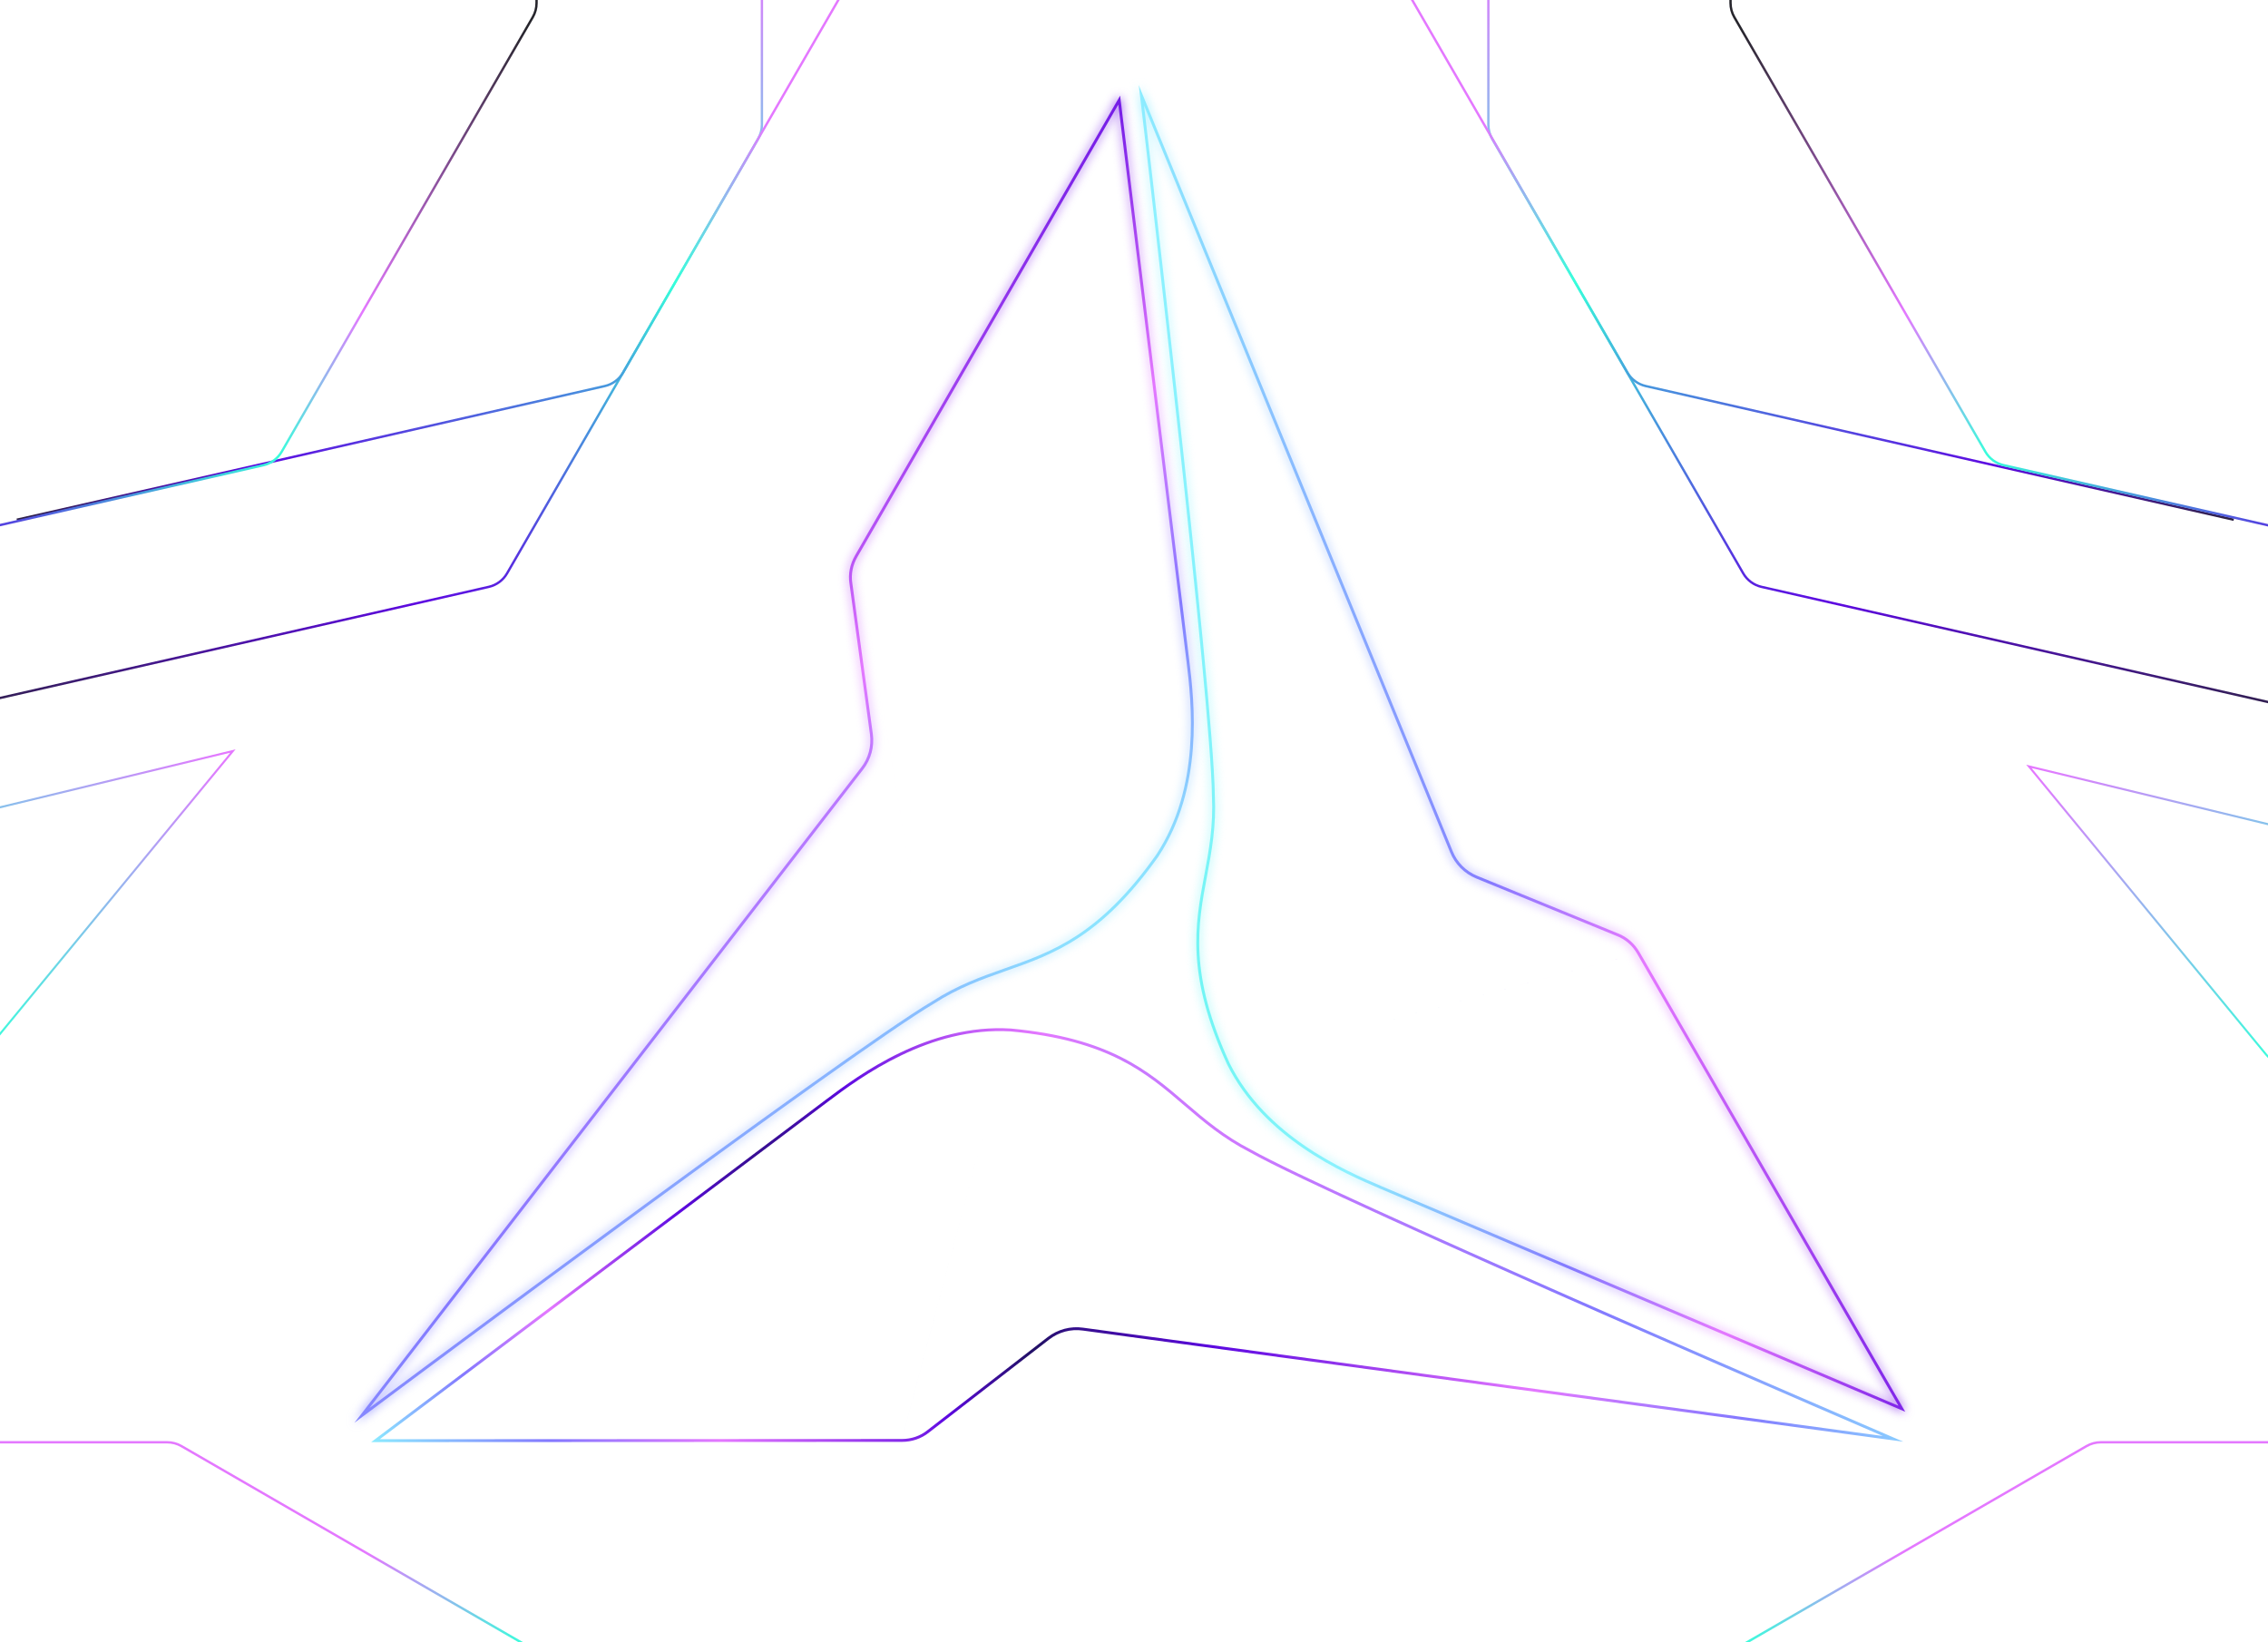
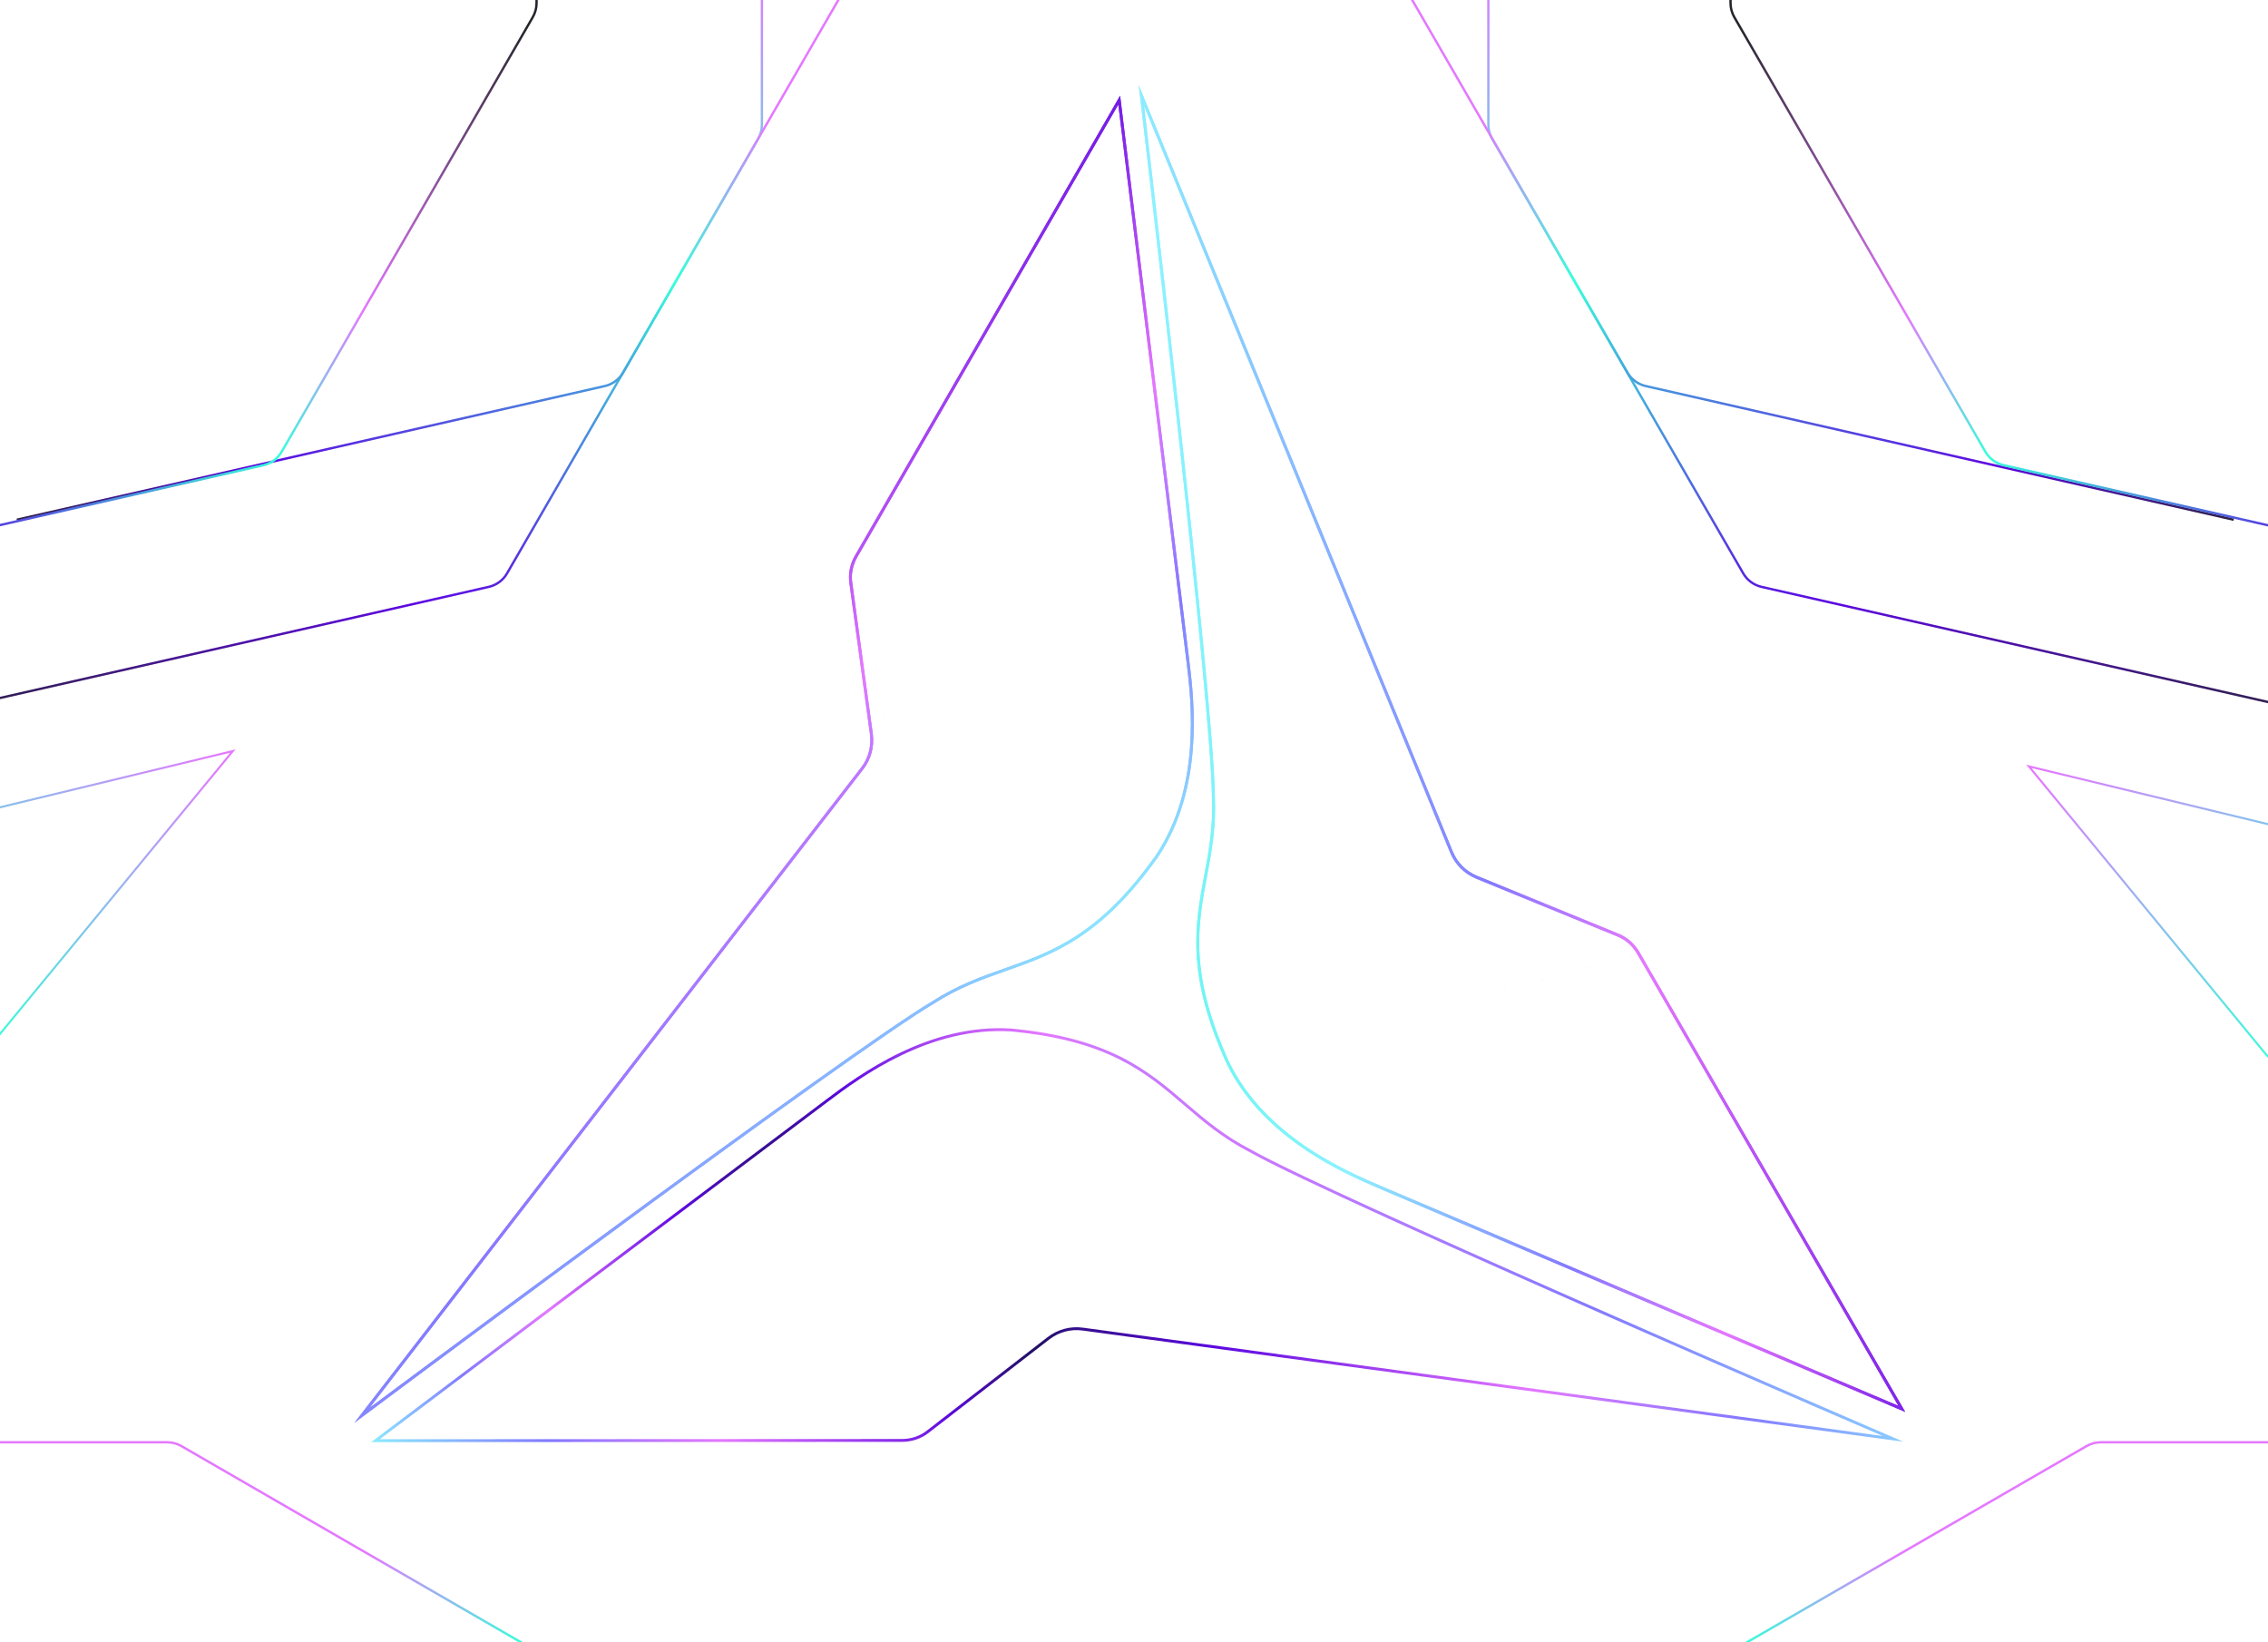
- <svg xmlns="http://www.w3.org/2000/svg" viewBox="0 0 1920 1390" fill="none">
-   <path fill-rule="evenodd" clip-rule="evenodd" d="M-132.317 714.539L199.428 634.361L-2.814 880.061C-6.578 884.627 -11.669 887.866 -17.526 889.067L-106.368 909.295C-113.389 910.934 -119.426 915.191 -123.226 921.431L-384.188 1343.7C-384.188 1343.7 -383.56 1341.54 -382.398 1337.52C-368.694 1290.17 -280.665 985.143 -271.055 930.431C-267.276 913.079 -267.498 897.891 -267.811 882.904C-268.456 852.439 -268.991 822.264 -235.665 773.075C-206.665 733.145 -156.979 720.474 -132.317 714.539ZM-269.361 930.764C-265.542 913.206 -265.773 897.845 -266.086 882.868C-266.408 867.629 -266.693 852.662 -262.794 835.391C-258.899 818.142 -250.806 798.505 -234.252 774.066C-205.666 734.727 -156.613 722.161 -131.914 716.217L-131.912 716.217L194.814 637.252L-4.145 878.963M-269.361 930.764C-274.609 960.595 -302.916 1063.98 -329.87 1159.79C-343.361 1207.74 -356.526 1253.84 -366.318 1287.95C-371.215 1305 -375.268 1319.06 -378.097 1328.85C-378.421 1329.98 -378.73 1331.05 -379.022 1332.06L-124.699 920.533C-124.698 920.531 -124.697 920.53 -124.696 920.528C-120.649 913.885 -114.217 909.355 -106.761 907.615L-17.891 887.381L-17.872 887.377C-12.431 886.26 -7.678 883.248 -4.146 878.964" fill="url(#paint0_linear)" />
-   <path fill-rule="evenodd" clip-rule="evenodd" d="M2047.04 727.539L1715.29 647.361L1917.53 893.061C1921.3 897.627 1926.39 900.866 1932.24 902.067L2021.09 922.295C2028.11 923.934 2034.14 928.191 2037.94 934.431L2298.91 1356.7C2298.91 1356.7 2298.28 1354.54 2297.12 1350.52C2283.41 1303.17 2195.38 998.143 2185.77 943.431C2181.99 926.079 2182.22 910.891 2182.53 895.904C2183.17 865.439 2183.71 835.264 2150.38 786.075C2121.38 746.145 2071.7 733.474 2047.04 727.539ZM2184.08 943.764C2180.26 926.206 2180.49 910.845 2180.8 895.868C2181.13 880.629 2181.41 865.662 2177.51 848.391C2173.62 831.142 2165.52 811.505 2148.97 787.066C2120.38 747.727 2071.33 735.161 2046.63 729.217L2046.63 729.217L1719.9 650.252L1918.86 891.963M2184.08 943.764C2189.33 973.595 2217.63 1076.98 2244.59 1172.79C2258.08 1220.74 2271.24 1266.84 2281.04 1300.95C2285.93 1318 2289.99 1332.06 2292.82 1341.85C2293.14 1342.98 2293.45 1344.05 2293.74 1345.06L2039.42 933.533C2039.42 933.531 2039.42 933.53 2039.42 933.528C2035.37 926.885 2028.94 922.355 2021.48 920.615L1932.61 900.381L1932.59 900.377C1927.15 899.26 1922.4 896.248 1918.86 891.964" fill="url(#paint1_linear)" />
-   <path fill-rule="evenodd" clip-rule="evenodd" d="M644 105.565V-59H646V105.565C646 109.956 644.843 114.27 642.647 118.072L430.108 485.927C426.626 491.953 420.79 496.255 414.004 497.798L-83.778 610.975L-84.222 609.025L413.561 495.848C419.804 494.428 425.173 490.471 428.376 484.927L640.915 117.071C642.936 113.574 644 109.605 644 105.565Z" fill="url(#paint2_linear)" />
-   <path fill-rule="evenodd" clip-rule="evenodd" d="M1261 105.565V-59H1259V105.565C1259 109.956 1260.16 114.27 1262.35 118.072L1474.89 485.927C1478.37 491.953 1484.21 496.255 1491 497.798L1988.78 610.975L1989.22 609.025L1491.44 495.848C1485.2 494.428 1479.83 490.471 1476.62 484.927L1264.09 117.071C1262.06 113.574 1261 109.605 1261 105.565Z" fill="url(#paint3_linear)" />
-   <path fill-rule="evenodd" clip-rule="evenodd" d="M1163 -64.435V-229H1161V-64.435C1161 -60.044 1162.16 -55.73 1164.35 -51.928L1376.89 315.927C1380.37 321.953 1386.21 326.255 1393 327.798L1890.78 440.975L1891.22 439.025L1393.44 325.848C1387.2 324.428 1381.83 320.471 1378.62 314.927L1166.09 -52.928C1164.06 -56.426 1163 -60.395 1163 -64.435Z" fill="url(#paint4_linear)" />
-   <path fill-rule="evenodd" clip-rule="evenodd" d="M1778.41 1222L1942.98 1222L1942.98 1220L1778.41 1220C1774.02 1220 1769.71 1221.16 1765.9 1223.35L1398.05 1435.89C1392.02 1439.37 1387.72 1445.21 1386.18 1452L1273 1949.78L1274.95 1950.22L1388.13 1452.44C1389.55 1446.2 1393.5 1440.83 1399.05 1437.62L1766.9 1225.09C1770.4 1223.06 1774.37 1222 1778.41 1222Z" fill="url(#paint5_linear)" />
-   <path fill-rule="evenodd" clip-rule="evenodd" d="M141.565 1222L-23 1222L-23 1220L141.565 1220C145.956 1220 150.27 1221.16 154.072 1223.35L521.927 1435.89C527.953 1439.37 532.255 1445.21 533.798 1452L646.975 1949.78L645.025 1950.22L531.848 1452.44C530.428 1446.2 526.471 1440.83 520.927 1437.62L153.072 1225.09C149.574 1223.06 145.605 1222 141.565 1222Z" fill="url(#paint6_linear)" />
-   <path fill-rule="evenodd" clip-rule="evenodd" d="M742.222 -64.435V-229H744.222V-64.435C744.222 -60.044 743.065 -55.73 740.868 -51.928L528.33 315.927C524.848 321.953 519.012 326.255 512.226 327.798L14.443 440.975L14 439.025L511.782 325.848C518.026 324.428 523.395 320.471 526.598 314.927L739.137 -52.928C741.158 -56.426 742.222 -60.395 742.222 -64.435Z" fill="url(#paint7_linear)" />
-   <path fill-rule="evenodd" clip-rule="evenodd" d="M453.222 2.565V-162H455.222V2.565C455.222 6.956 454.065 11.27 451.868 15.072L239.33 382.927C235.848 388.953 230.012 393.255 223.226 394.798L-274.557 507.975L-275 506.025L222.782 392.848C229.026 391.428 234.395 387.471 237.598 381.927L450.137 14.072C452.158 10.573 453.222 6.605 453.222 2.565Z" fill="url(#paint8_linear)" />
-   <path fill-rule="evenodd" clip-rule="evenodd" d="M1466 2.565V-162H1464V2.565C1464 6.956 1465.16 11.27 1467.35 15.072L1679.89 382.927C1683.37 388.953 1689.21 393.255 1696 394.798L2193.78 507.975L2194.22 506.025L1696.44 392.848C1690.2 391.428 1684.83 387.471 1681.62 381.927L1469.09 14.072C1467.06 10.573 1466 6.605 1466 2.565Z" fill="url(#paint9_linear)" />
-   <path fill-rule="evenodd" clip-rule="evenodd" d="M1006.83 559.374L948.242 81L723.749 470.282C719.58 477.523 717.824 485.862 719.141 494.201L736.477 621.694C737.793 631.788 735.16 641.882 728.796 650.001L300 1204.52C300 1204.52 302.548 1202.62 307.28 1199.09C363.088 1157.47 722.676 889.758 790.241 849.909C811.308 836.303 831.497 829.062 851.466 822.04C892.064 807.777 932.222 793.513 980.719 725.049C1019.12 666.898 1011.22 594.922 1006.83 559.374ZM788.96 847.835C810.279 834.075 830.702 826.759 850.658 819.741C870.966 812.606 890.894 805.557 911.793 791.833C932.665 778.126 954.612 757.683 978.708 723.673C1016.54 666.362 1008.81 595.276 1004.42 559.672L1004.41 559.67L946.71 88.535L725.861 471.498M788.96 847.835C752.125 869.573 629.48 958.293 516.193 1041.46C459.489 1083.09 405.077 1123.36 364.84 1153.23C344.722 1168.17 328.148 1180.5 316.603 1189.1C315.278 1190.09 314.019 1191.03 312.828 1191.91L730.714 651.504C730.716 651.502 730.718 651.5 730.719 651.498C737.494 642.851 740.292 632.1 738.893 621.378L721.552 493.846L721.548 493.821C720.324 486.072 721.948 478.294 725.86 471.499" fill="url(#paint10_radial)" />
-   <g filter="url(#filter0_f)">
-     <path fill-rule="evenodd" clip-rule="evenodd" d="M1006.83 559.374L948.242 81L723.749 470.282C719.58 477.523 717.824 485.862 719.141 494.201L736.477 621.694C737.793 631.788 735.16 641.882 728.796 650.001L300 1204.52C300 1204.52 302.548 1202.62 307.28 1199.09C363.088 1157.47 722.676 889.758 790.241 849.909C811.308 836.303 831.497 829.062 851.466 822.04C892.064 807.777 932.222 793.513 980.719 725.049C1019.12 666.898 1011.22 594.922 1006.83 559.374ZM788.96 847.835C810.279 834.075 830.702 826.759 850.658 819.741C870.966 812.606 890.894 805.557 911.793 791.833C932.665 778.126 954.612 757.683 978.708 723.673C1016.54 666.362 1008.81 595.276 1004.42 559.672L1004.41 559.67L946.71 88.535L725.861 471.498M788.96 847.835C752.125 869.573 629.48 958.293 516.193 1041.46C459.489 1083.09 405.077 1123.36 364.84 1153.23C344.722 1168.17 328.148 1180.5 316.603 1189.1C315.278 1190.09 314.019 1191.03 312.828 1191.91L730.714 651.504C730.716 651.502 730.718 651.5 730.719 651.498C737.494 642.851 740.292 632.1 738.893 621.378L721.552 493.846L721.548 493.821C720.324 486.072 721.948 478.294 725.86 471.499" fill="url(#paint11_radial)" />
+ <svg xmlns="http://www.w3.org/2000/svg" fill="none" viewBox="0 0 1920 1390">
+   <defs />
+   <path fill="url(#paint0_linear)" fill-rule="evenodd" d="M-132.317 714.539l331.745-80.178-202.242 245.7c-3.764 4.566-8.855 7.805-14.712 9.006l-88.842 20.228c-7.021 1.639-13.058 5.896-16.858 12.136L-384.188 1343.7s.628-2.16 1.79-6.18c13.704-47.35 101.733-352.377 111.343-407.089 3.779-17.352 3.557-32.54 3.244-47.527-.645-30.465-1.18-60.64 32.146-109.829 29-39.93 78.686-52.601 103.348-58.536zm-137.044 216.225c3.819-17.558 3.588-32.919 3.275-47.896-.322-15.239-.607-30.206 3.292-47.477 3.895-17.249 11.988-36.886 28.542-61.325 28.586-39.339 77.639-51.905 102.338-57.849h.002l326.726-78.965-198.96 241.711m-265.215 51.801c-5.248 29.831-33.555 133.216-60.509 229.026-13.491 47.95-26.656 94.05-36.448 128.16a27020.786 27020.786 0 01-12.704 44.11l254.323-411.527.003-.005c4.047-6.643 10.479-11.173 17.935-12.913l88.87-20.234.019-.004c5.441-1.117 10.194-4.129 13.726-8.413" clip-rule="evenodd" />
+   <path fill="url(#paint1_linear)" fill-rule="evenodd" d="M2047.04 727.539l-331.75-80.178 202.24 245.7c3.77 4.566 8.86 7.805 14.71 9.006l88.85 20.228c7.02 1.639 13.05 5.896 16.85 12.136l260.97 422.269s-.63-2.16-1.79-6.18c-13.71-47.35-101.74-352.377-111.35-407.089-3.78-17.352-3.55-32.54-3.24-47.527.64-30.465 1.18-60.64-32.15-109.829-29-39.93-78.68-52.601-103.34-58.536zm137.04 216.225c-3.82-17.558-3.59-32.919-3.28-47.896.33-15.239.61-30.206-3.29-47.477-3.89-17.249-11.99-36.886-28.54-61.325-28.59-39.339-77.64-51.905-102.34-57.849l-326.73-78.965 198.96 241.711m265.22 51.801c5.25 29.831 33.55 133.216 60.51 229.026 13.49 47.95 26.65 94.05 36.45 128.16 4.89 17.05 8.95 31.11 11.78 40.9.32 1.13.63 2.2.92 3.21l-254.32-411.527v-.005c-4.05-6.643-10.48-11.173-17.94-12.913l-88.87-20.234-.02-.004c-5.44-1.117-10.19-4.129-13.73-8.413" clip-rule="evenodd" />
+   <path fill="url(#paint2_linear)" fill-rule="evenodd" d="M644 105.565V-59h2v164.565c0 4.391-1.157 8.705-3.353 12.507L430.108 485.927a25.002 25.002 0 01-16.104 11.871L-83.778 610.975l-.444-1.95 497.783-113.177a23 23 0 0014.815-10.921l212.539-367.856A22.996 22.996 0 00644 105.565z" clip-rule="evenodd" />
+   <path fill="url(#paint3_linear)" fill-rule="evenodd" d="M1261 105.565V-59h-2v164.565c0 4.391 1.16 8.705 3.35 12.507l212.54 367.855a24.999 24.999 0 0016.11 11.871l497.78 113.177.44-1.95-497.78-113.177a23.034 23.034 0 01-14.82-10.921l-212.53-367.856a22.909 22.909 0 01-3.09-11.506z" clip-rule="evenodd" />
+   <path fill="url(#paint4_linear)" fill-rule="evenodd" d="M1163-64.435V-229h-2v164.565c0 4.391 1.16 8.705 3.35 12.507l212.54 367.855a24.999 24.999 0 0016.11 11.871l497.78 113.177.44-1.95-497.78-113.177a23.034 23.034 0 01-14.82-10.921L1166.09-52.929a22.914 22.914 0 01-3.09-11.506z" clip-rule="evenodd" />
+   <path fill="url(#paint5_linear)" fill-rule="evenodd" d="M1778.41 1222h164.57v-2h-164.57c-4.39 0-8.7 1.16-12.51 3.35l-367.85 212.54a24.974 24.974 0 00-11.87 16.11L1273 1949.78l1.95.44 113.18-497.78a23.013 23.013 0 0110.92-14.82l367.85-212.53c3.5-2.03 7.47-3.09 11.51-3.09z" clip-rule="evenodd" />
+   <path fill="url(#paint6_linear)" fill-rule="evenodd" d="M141.565 1222H-23v-2h164.565c4.391 0 8.705 1.16 12.507 3.35l367.855 212.54a24.999 24.999 0 0111.871 16.11l113.177 497.78-1.95.44-113.177-497.78a23.034 23.034 0 00-10.921-14.82l-367.855-212.53a22.915 22.915 0 00-11.507-3.09z" clip-rule="evenodd" />
+   <path fill="url(#paint7_linear)" fill-rule="evenodd" d="M742.222-64.435V-229h2v164.565c0 4.391-1.157 8.705-3.354 12.507L528.33 315.927a25.002 25.002 0 01-16.104 11.871L14.443 440.975l-.443-1.95 497.782-113.177a23 23 0 0014.816-10.921L739.137-52.929a23 23 0 003.085-11.506z" clip-rule="evenodd" />
+   <path fill="url(#paint8_linear)" fill-rule="evenodd" d="M453.222 2.565V-162h2V2.565c0 4.391-1.157 8.705-3.354 12.507L239.33 382.927a25.002 25.002 0 01-16.104 11.871l-497.783 113.177-.443-1.95 497.782-113.177a23 23 0 0014.816-10.921L450.137 14.071a23 23 0 003.085-11.506z" clip-rule="evenodd" />
+   <path fill="url(#paint9_linear)" fill-rule="evenodd" d="M1466 2.565V-162h-2V2.565c0 4.391 1.16 8.705 3.35 12.507l212.54 367.855a24.999 24.999 0 0016.11 11.871l497.78 113.177.44-1.95-497.78-113.177a23.034 23.034 0 01-14.82-10.921L1469.09 14.071A22.914 22.914 0 011466 2.566z" clip-rule="evenodd" />
+   <path fill="url(#paint10_radial)" fill-rule="evenodd" d="M1006.83 559.374L948.242 81 723.749 470.282c-4.169 7.241-5.925 15.58-4.608 23.919l17.336 127.493c1.316 10.094-1.317 20.188-7.681 28.307L300 1204.52l7.28-5.43c55.808-41.62 415.396-309.332 482.961-349.181 21.067-13.606 41.256-20.847 61.225-27.869 40.598-14.263 80.756-28.527 129.253-96.991 38.401-58.151 30.501-130.127 26.111-165.675zM788.96 847.835c21.319-13.76 41.742-21.076 61.698-28.094 20.308-7.135 40.236-14.184 61.135-27.908 20.872-13.707 42.819-34.15 66.915-68.16 37.832-57.311 30.102-128.397 25.712-164.001l-.01-.002-57.7-471.135-220.849 382.963m63.099 376.337c-36.835 21.738-159.48 110.458-272.767 193.625-56.704 41.63-111.116 81.9-151.353 111.77a42061.424 42061.424 0 00-52.012 38.68l417.886-540.406.005-.006c6.775-8.647 9.573-19.398 8.174-30.12l-17.341-127.532-.004-.025c-1.224-7.749.4-15.527 4.312-22.322" clip-rule="evenodd" />
+   <g>
+     <path fill="url(#paint11_radial)" fill-rule="evenodd" d="M1006.83 559.374L948.242 81 723.749 470.282c-4.169 7.241-5.925 15.58-4.608 23.919l17.336 127.493c1.316 10.094-1.317 20.188-7.681 28.307L300 1204.52l7.28-5.43c55.808-41.62 415.396-309.332 482.961-349.181 21.067-13.606 41.256-20.847 61.225-27.869 40.598-14.263 80.756-28.527 129.253-96.991 38.401-58.151 30.501-130.127 26.111-165.675zM788.96 847.835c21.319-13.76 41.742-21.076 61.698-28.094 20.308-7.135 40.236-14.184 61.135-27.908 20.872-13.707 42.819-34.15 66.915-68.16 37.832-57.311 30.102-128.397 25.712-164.001l-.01-.002-57.7-471.135-220.849 382.963m63.099 376.337c-36.835 21.738-159.48 110.458-272.767 193.625-56.704 41.63-111.116 81.9-151.353 111.77a42061.424 42061.424 0 00-52.012 38.68l417.886-540.406.005-.006c6.775-8.647 9.573-19.398 8.174-30.12l-17.341-127.532-.004-.025c-1.224-7.749.4-15.527 4.312-22.322" clip-rule="evenodd" />
  </g>
-   <path fill-rule="evenodd" clip-rule="evenodd" d="M1169.3 1006.71L1612.88 1195.15L1388 806.096C1383.81 798.864 1377.47 793.175 1369.59 790.146L1250.51 741.413C1241.11 737.506 1233.68 730.178 1229.83 720.607L964.004 72C964.004 72 964.378 75.158 965.068 81.021C973.202 150.159 1025.26 595.428 1025.99 673.866C1027.23 698.913 1023.41 720.018 1019.51 740.823C1011.56 783.113 1003.83 825.023 1038.88 901.256C1070.04 963.589 1136.32 992.735 1169.3 1006.71ZM1041.08 900.203C1071.8 961.617 1137.22 990.47 1170.25 1004.46L1170.25 1004.47L1607.12 1190.06L1385.89 807.317M1041.08 900.203C1023.67 862.329 1016.94 833.101 1015.5 808.171C1014.07 783.21 1017.93 762.428 1021.9 741.273C1025.8 720.482 1029.68 699.137 1028.42 673.795C1028.01 631.026 1012.5 480.452 997.12 340.758C989.421 270.837 981.747 203.576 975.998 153.796C973.123 128.906 970.73 108.386 969.055 94.088C968.863 92.447 968.68 90.888 968.507 89.413L1227.57 721.517C1227.57 721.519 1227.57 721.522 1227.57 721.525C1231.68 731.715 1239.59 739.513 1249.57 743.663L1368.69 792.411L1368.71 792.42C1376.03 795.235 1381.96 800.531 1385.89 807.315" fill="url(#paint12_radial)" />
-   <g filter="url(#filter1_f)">
-     <path fill-rule="evenodd" clip-rule="evenodd" d="M1169.3 1006.95L1612.88 1195.39L1388 806.336C1383.81 799.105 1377.47 793.415 1369.59 790.386L1250.51 741.653C1241.11 737.746 1233.68 730.419 1229.83 720.848L964.004 72.24C964.004 72.24 964.378 75.398 965.068 81.261C973.202 150.399 1025.26 595.669 1025.99 674.107C1027.23 699.153 1023.41 720.258 1019.51 741.063C1011.56 783.354 1003.83 825.264 1038.88 901.496C1070.04 963.829 1136.32 992.975 1169.3 1006.95ZM1041.08 900.443C1071.8 961.857 1137.22 990.71 1170.25 1004.71L1170.25 1004.71L1607.12 1190.3L1385.89 807.557M1041.08 900.443C1023.67 862.569 1016.94 833.341 1015.5 808.411C1014.07 783.45 1017.93 762.668 1021.9 741.513C1025.8 720.722 1029.68 699.377 1028.42 674.035C1028.01 631.267 1012.5 480.692 997.12 340.998C989.421 271.077 981.747 203.817 975.998 154.037C973.123 129.147 970.73 108.626 969.055 94.328C968.863 92.687 968.68 91.128 968.507 89.653L1227.57 721.757C1227.57 721.76 1227.57 721.762 1227.57 721.765C1231.68 731.955 1239.59 739.753 1249.57 743.903L1368.69 792.651L1368.71 792.66C1376.03 795.475 1381.96 800.771 1385.89 807.556" fill="url(#paint13_radial)" />
+   <path fill="url(#paint12_radial)" fill-rule="evenodd" d="M1169.3 1006.71l443.58 188.44L1388 806.096c-4.19-7.232-10.53-12.921-18.41-15.95l-119.08-48.733c-9.4-3.907-16.83-11.235-20.68-20.806L964.004 72s.374 3.158 1.064 9.021c8.134 69.138 60.192 514.407 60.922 592.845 1.24 25.047-2.58 46.152-6.48 66.957-7.95 42.29-15.68 84.2 19.37 160.433 31.16 62.333 97.44 91.479 130.42 105.454zm-128.22-106.507c30.72 61.414 96.14 90.267 129.17 104.257v.01l436.87 185.59-221.23-382.743m-344.81 92.886c-17.41-37.874-24.14-67.102-25.58-92.032-1.43-24.961 2.43-45.743 6.4-66.898 3.9-20.791 7.78-42.136 6.52-67.478-.41-42.769-15.92-193.343-31.3-333.037-7.699-69.921-15.373-137.182-21.122-186.962-2.875-24.89-5.268-45.41-6.943-59.708l-.548-4.675 259.063 632.104v.008c4.11 10.19 12.02 17.988 22 22.138l119.12 48.748.02.009c7.32 2.815 13.25 8.111 17.18 14.895" clip-rule="evenodd" />
+   <g>
+     <path fill="url(#paint13_radial)" fill-rule="evenodd" d="M1169.3 1006.95l443.58 188.44L1388 806.336c-4.19-7.231-10.53-12.921-18.41-15.95l-119.08-48.733c-9.4-3.907-16.83-11.234-20.68-20.805L964.004 72.24s.374 3.159 1.064 9.022c8.134 69.137 60.192 514.407 60.922 592.845 1.24 25.046-2.58 46.151-6.48 66.956-7.95 42.291-15.68 84.201 19.37 160.433 31.16 62.333 97.44 91.479 130.42 105.454zm-128.22-106.507c30.72 61.414 96.14 90.267 129.17 104.267l436.87 185.59-221.23-382.743m-344.81 92.886c-17.41-37.874-24.14-67.102-25.58-92.032-1.43-24.961 2.43-45.743 6.4-66.898 3.9-20.791 7.78-42.136 6.52-67.478-.41-42.768-15.92-193.343-31.3-333.037-7.699-69.921-15.373-137.181-21.122-186.961-2.875-24.89-5.268-45.411-6.943-59.709l-.548-4.675 259.063 632.104v.008c4.11 10.19 12.02 17.988 22 22.138l119.12 48.748.02.009c7.32 2.815 13.25 8.111 17.18 14.896" clip-rule="evenodd" />
  </g>
-   <path fill-rule="evenodd" clip-rule="evenodd" d="M699.18 930.944L314.192 1220.87L763.566 1220.65C771.922 1220.64 780.021 1217.99 786.585 1212.68L888.329 1133.92C896.412 1127.73 906.471 1124.97 916.684 1126.42L1611.31 1220.51C1611.31 1220.51 1608.39 1219.25 1602.96 1216.92C1539.02 1189.39 1127.38 1011.84 1059.09 973.252C1036.77 961.81 1020.41 947.946 1004.34 934.163C971.688 906.137 939.256 878.49 855.716 870.722C786.154 866.54 727.771 909.369 699.18 930.944ZM855.529 873.152C786.983 869.048 729.283 911.281 700.647 932.89L700.645 932.891L321.483 1218.43L763.563 1218.21M855.529 873.152C897.031 877.015 925.709 885.8 948.016 897.022C970.351 908.259 986.419 921.993 1002.75 936.012C1018.81 949.786 1035.35 963.815 1057.93 975.397C1095.17 996.429 1233.33 1058.28 1362 1114.81C1426.4 1143.1 1488.49 1170.09 1534.47 1190C1557.47 1199.95 1576.43 1208.14 1589.65 1213.84C1591.17 1214.49 1592.61 1215.11 1593.98 1215.7L917.027 1124.01C917.024 1124.01 917.021 1124 917.018 1124C906.143 1122.46 895.434 1125.41 886.848 1131.99L785.093 1210.75L785.072 1210.77L785.052 1210.79C778.953 1215.72 771.405 1218.2 763.565 1218.21" fill="url(#paint14_radial)" />
+   <path fill="url(#paint14_radial)" fill-rule="evenodd" d="M699.18 930.944L314.192 1220.87l449.374-.22c8.356-.01 16.455-2.66 23.019-7.97l101.744-78.76c8.083-6.19 18.142-8.95 28.355-7.5l694.626 94.09s-2.92-1.26-8.35-3.59c-63.94-27.53-475.58-205.08-543.87-243.668-22.32-11.442-38.68-25.306-54.75-39.089-32.652-28.026-65.084-55.673-148.624-63.441-69.562-4.182-127.945 38.647-156.536 60.222zm156.349-57.792c-68.546-4.104-126.246 38.129-154.882 59.738l-.002.001-379.162 285.539 442.08-.22m91.966-345.058c41.502 3.863 70.18 12.648 92.487 23.87 22.335 11.237 38.403 24.971 54.734 38.99 16.06 13.774 32.6 27.803 55.18 39.385 37.24 21.032 175.4 82.883 304.07 139.413 64.4 28.29 126.49 55.28 172.47 75.19 23 9.95 41.96 18.14 55.18 23.84 1.52.65 2.96 1.27 4.33 1.86l-676.953-91.69c-.003 0-.006-.01-.009-.01-10.875-1.54-21.584 1.41-30.17 7.99l-101.755 78.76-.021.02-.02.02c-6.099 4.93-13.647 7.41-21.487 7.42" clip-rule="evenodd" />
  <defs>
-     <filter id="filter0_f" x="292" y="73" width="726.626" height="1139.52" filterUnits="userSpaceOnUse" color-interpolation-filters="sRGB">
-       <feFlood flood-opacity="0" result="BackgroundImageFix" />
-       <feBlend mode="normal" in="SourceGraphic" in2="BackgroundImageFix" result="shape" />
-       <feGaussianBlur stdDeviation="4" result="effect1_foregroundBlur" />
-     </filter>
-     <filter id="filter1_f" x="956.004" y="64.24" width="664.875" height="1139.15" filterUnits="userSpaceOnUse" color-interpolation-filters="sRGB">
-       <feFlood flood-opacity="0" result="BackgroundImageFix" />
-       <feBlend mode="normal" in="SourceGraphic" in2="BackgroundImageFix" result="shape" />
-       <feGaussianBlur stdDeviation="4" result="effect1_foregroundBlur" />
-     </filter>
-     <linearGradient id="paint0_linear" x1="-575.026" y1="1343.34" x2="192.474" y2="642.342" gradientUnits="userSpaceOnUse">
+     <linearGradient id="paint0_linear" x1="-575.026" x2="192.474" y1="1343.34" y2="642.342" gradientUnits="userSpaceOnUse">
      <stop stop-color="#1C1159" />
-       <stop offset="0.492" stop-color="#5D09E1" />
-       <stop offset="0.694" stop-color="#37FFDB" />
+       <stop offset=".492" stop-color="#5D09E1" />
+       <stop offset=".694" stop-color="#37FFDB" />
      <stop offset="1" stop-color="#E478FF" />
    </linearGradient>
-     <linearGradient id="paint1_linear" x1="2489.74" y1="1356.34" x2="1722.24" y2="655.342" gradientUnits="userSpaceOnUse">
+     <linearGradient id="paint1_linear" x1="2489.74" x2="1722.24" y1="1356.34" y2="655.342" gradientUnits="userSpaceOnUse">
      <stop stop-color="#1C1159" />
-       <stop offset="0.492" stop-color="#5D09E1" />
-       <stop offset="0.694" stop-color="#37FFDB" />
+       <stop offset=".492" stop-color="#5D09E1" />
+       <stop offset=".694" stop-color="#37FFDB" />
      <stop offset="1" stop-color="#E478FF" />
    </linearGradient>
-     <linearGradient id="paint2_linear" x1="13.557" y1="761.322" x2="221.587" y2="-133.249" gradientUnits="userSpaceOnUse">
-       <stop offset="0.122" stop-color="#26252C" />
-       <stop offset="0.35" stop-color="#5D09E1" />
-       <stop offset="0.694" stop-color="#37FFDB" />
+     <linearGradient id="paint2_linear" x1="13.557" x2="221.587" y1="761.322" y2="-133.249" gradientUnits="userSpaceOnUse">
+       <stop offset=".122" stop-color="#26252C" />
+       <stop offset=".35" stop-color="#5D09E1" />
+       <stop offset=".694" stop-color="#37FFDB" />
      <stop offset="1" stop-color="#E478FF" />
    </linearGradient>
-     <linearGradient id="paint3_linear" x1="1891.44" y1="761.322" x2="1683.41" y2="-133.249" gradientUnits="userSpaceOnUse">
-       <stop offset="0.122" stop-color="#26252C" />
-       <stop offset="0.35" stop-color="#5D09E1" />
-       <stop offset="0.694" stop-color="#37FFDB" />
+     <linearGradient id="paint3_linear" x1="1891.44" x2="1683.41" y1="761.322" y2="-133.249" gradientUnits="userSpaceOnUse">
+       <stop offset=".122" stop-color="#26252C" />
+       <stop offset=".35" stop-color="#5D09E1" />
+       <stop offset=".694" stop-color="#37FFDB" />
      <stop offset="1" stop-color="#E478FF" />
    </linearGradient>
-     <linearGradient id="paint4_linear" x1="1793.44" y1="591.322" x2="1585.41" y2="-303.249" gradientUnits="userSpaceOnUse">
-       <stop offset="0.122" stop-color="#26252C" />
-       <stop offset="0.235" stop-color="#5D09E1" />
-       <stop offset="0.487" stop-color="#37FFDB" />
-       <stop offset="0.649" stop-color="#E478FF" />
+     <linearGradient id="paint4_linear" x1="1793.44" x2="1585.41" y1="591.322" y2="-303.249" gradientUnits="userSpaceOnUse">
+       <stop offset=".122" stop-color="#26252C" />
+       <stop offset=".235" stop-color="#5D09E1" />
+       <stop offset=".487" stop-color="#37FFDB" />
+       <stop offset=".649" stop-color="#E478FF" />
    </linearGradient>
-     <linearGradient id="paint5_linear" x1="1122.65" y1="1852.44" x2="2017.22" y2="1644.41" gradientUnits="userSpaceOnUse">
-       <stop offset="0.122" stop-color="#26252C" />
-       <stop offset="0.235" stop-color="#5D09E1" />
-       <stop offset="0.487" stop-color="#37FFDB" />
-       <stop offset="0.649" stop-color="#E478FF" />
+     <linearGradient id="paint5_linear" x1="1122.65" x2="2017.22" y1="1852.44" y2="1644.41" gradientUnits="userSpaceOnUse">
+       <stop offset=".122" stop-color="#26252C" />
+       <stop offset=".235" stop-color="#5D09E1" />
+       <stop offset=".487" stop-color="#37FFDB" />
+       <stop offset=".649" stop-color="#E478FF" />
    </linearGradient>
-     <linearGradient id="paint6_linear" x1="797.322" y1="1852.44" x2="-97.249" y2="1644.41" gradientUnits="userSpaceOnUse">
-       <stop offset="0.122" stop-color="#26252C" />
-       <stop offset="0.235" stop-color="#5D09E1" />
-       <stop offset="0.487" stop-color="#37FFDB" />
-       <stop offset="0.649" stop-color="#E478FF" />
+     <linearGradient id="paint6_linear" x1="797.322" x2="-97.249" y1="1852.44" y2="1644.41" gradientUnits="userSpaceOnUse">
+       <stop offset=".122" stop-color="#26252C" />
+       <stop offset=".235" stop-color="#5D09E1" />
+       <stop offset=".487" stop-color="#37FFDB" />
+       <stop offset=".649" stop-color="#E478FF" />
    </linearGradient>
-     <linearGradient id="paint7_linear" x1="111.779" y1="591.322" x2="319.809" y2="-303.249" gradientUnits="userSpaceOnUse">
-       <stop offset="0.122" stop-color="#26252C" />
-       <stop offset="0.235" stop-color="#5D09E1" />
-       <stop offset="0.487" stop-color="#37FFDB" />
-       <stop offset="0.649" stop-color="#E478FF" />
+     <linearGradient id="paint7_linear" x1="111.779" x2="319.809" y1="591.322" y2="-303.249" gradientUnits="userSpaceOnUse">
+       <stop offset=".122" stop-color="#26252C" />
+       <stop offset=".235" stop-color="#5D09E1" />
+       <stop offset=".487" stop-color="#37FFDB" />
+       <stop offset=".649" stop-color="#E478FF" />
    </linearGradient>
-     <linearGradient id="paint8_linear" x1="-177.221" y1="658.322" x2="30.809" y2="-236.249" gradientUnits="userSpaceOnUse">
-       <stop offset="0.122" stop-color="#26252C" />
-       <stop offset="0.235" stop-color="#5D09E1" />
-       <stop offset="0.39" stop-color="#37FFDB" />
-       <stop offset="0.537" stop-color="#E478FF" />
-       <stop offset="0.827" stop-color="#26252C" />
+     <linearGradient id="paint8_linear" x1="-177.221" x2="30.809" y1="658.322" y2="-236.249" gradientUnits="userSpaceOnUse">
+       <stop offset=".122" stop-color="#26252C" />
+       <stop offset=".235" stop-color="#5D09E1" />
+       <stop offset=".39" stop-color="#37FFDB" />
+       <stop offset=".537" stop-color="#E478FF" />
+       <stop offset=".827" stop-color="#26252C" />
    </linearGradient>
-     <linearGradient id="paint9_linear" x1="2096.44" y1="658.322" x2="1888.41" y2="-236.249" gradientUnits="userSpaceOnUse">
-       <stop offset="0.122" stop-color="#26252C" />
-       <stop offset="0.235" stop-color="#5D09E1" />
-       <stop offset="0.39" stop-color="#37FFDB" />
-       <stop offset="0.537" stop-color="#E478FF" />
-       <stop offset="0.827" stop-color="#26252C" />
+     <linearGradient id="paint9_linear" x1="2096.44" x2="1888.41" y1="658.322" y2="-236.249" gradientUnits="userSpaceOnUse">
+       <stop offset=".122" stop-color="#26252C" />
+       <stop offset=".235" stop-color="#5D09E1" />
+       <stop offset=".39" stop-color="#37FFDB" />
+       <stop offset=".537" stop-color="#E478FF" />
+       <stop offset=".827" stop-color="#26252C" />
    </linearGradient>
-     <radialGradient id="paint10_radial" cx="0" cy="0" r="1" gradientUnits="userSpaceOnUse" gradientTransform="translate(268.74 482) rotate(46.0297) scale(849.074 8094.31)">
+     <radialGradient id="paint10_radial" cx="0" cy="0" r="1" gradientTransform="rotate(46.03 -432.982 557.328) scale(849.074 8094.31)" gradientUnits="userSpaceOnUse">
      <stop stop-color="#1C1159" />
-       <stop offset="0.186" stop-color="#5D09E1" />
-       <stop offset="0.449" stop-color="#E478FF" />
-       <stop offset="0.623" stop-color="#8479FF" />
-       <stop offset="0.816" stop-color="#8CF1FF" />
+       <stop offset=".186" stop-color="#5D09E1" />
+       <stop offset=".449" stop-color="#E478FF" />
+       <stop offset=".623" stop-color="#8479FF" />
+       <stop offset=".816" stop-color="#8CF1FF" />
      <stop offset="1" stop-color="#37FFDB" />
    </radialGradient>
-     <radialGradient id="paint11_radial" cx="0" cy="0" r="1" gradientUnits="userSpaceOnUse" gradientTransform="translate(268.74 482) rotate(46.0297) scale(849.074 8094.31)">
+     <radialGradient id="paint11_radial" cx="0" cy="0" r="1" gradientTransform="rotate(46.03 -432.982 557.328) scale(849.074 8094.31)" gradientUnits="userSpaceOnUse">
      <stop stop-color="#1C1159" />
-       <stop offset="0.186" stop-color="#5D09E1" />
-       <stop offset="0.449" stop-color="#E478FF" />
-       <stop offset="0.623" stop-color="#8479FF" />
-       <stop offset="0.816" stop-color="#8CF1FF" />
+       <stop offset=".186" stop-color="#5D09E1" />
+       <stop offset=".449" stop-color="#E478FF" />
+       <stop offset=".623" stop-color="#8479FF" />
+       <stop offset=".816" stop-color="#8CF1FF" />
      <stop offset="1" stop-color="#37FFDB" />
    </radialGradient>
-     <radialGradient id="paint12_radial" cx="0" cy="0" r="1" gradientUnits="userSpaceOnUse" gradientTransform="translate(1653.88 437.5) rotate(168.742) scale(889.605 8480.69)">
+     <radialGradient id="paint12_radial" cx="0" cy="0" r="1" gradientTransform="rotate(168.742 805.38 300.255) scale(889.605 8480.69)" gradientUnits="userSpaceOnUse">
      <stop stop-color="#1C1159" />
-       <stop offset="0.186" stop-color="#5D09E1" />
-       <stop offset="0.374" stop-color="#E478FF" />
-       <stop offset="0.503" stop-color="#8479FF" />
-       <stop offset="0.688" stop-color="#8CF1FF" />
+       <stop offset=".186" stop-color="#5D09E1" />
+       <stop offset=".374" stop-color="#E478FF" />
+       <stop offset=".503" stop-color="#8479FF" />
+       <stop offset=".688" stop-color="#8CF1FF" />
      <stop offset="1" stop-color="#37FFDB" />
    </radialGradient>
-     <radialGradient id="paint13_radial" cx="0" cy="0" r="1" gradientUnits="userSpaceOnUse" gradientTransform="translate(1653.88 437.74) rotate(168.742) scale(889.605 8480.69)">
+     <radialGradient id="paint13_radial" cx="0" cy="0" r="1" gradientTransform="rotate(168.742 805.368 300.375) scale(889.605 8480.69)" gradientUnits="userSpaceOnUse">
      <stop stop-color="#1C1159" />
-       <stop offset="0.186" stop-color="#5D09E1" />
-       <stop offset="0.374" stop-color="#E478FF" />
-       <stop offset="0.503" stop-color="#8479FF" />
-       <stop offset="0.688" stop-color="#8CF1FF" />
+       <stop offset=".186" stop-color="#5D09E1" />
+       <stop offset=".374" stop-color="#E478FF" />
+       <stop offset=".503" stop-color="#8479FF" />
+       <stop offset=".688" stop-color="#8CF1FF" />
      <stop offset="1" stop-color="#37FFDB" />
    </radialGradient>
-     <radialGradient id="paint14_radial" cx="0" cy="0" r="1" gradientUnits="userSpaceOnUse" gradientTransform="translate(947.154 1193.68) rotate(-54.2577) scale(493.929 4708.68)">
+     <radialGradient id="paint14_radial" cx="0" cy="0" r="1" gradientTransform="rotate(-54.258 1638.458 -327.463) scale(493.929 4708.68)" gradientUnits="userSpaceOnUse">
      <stop stop-color="#1C1159" />
-       <stop offset="0.186" stop-color="#5D09E1" />
-       <stop offset="0.449" stop-color="#E478FF" />
-       <stop offset="0.623" stop-color="#8479FF" />
-       <stop offset="0.816" stop-color="#8CF1FF" />
+       <stop offset=".186" stop-color="#5D09E1" />
+       <stop offset=".449" stop-color="#E478FF" />
+       <stop offset=".623" stop-color="#8479FF" />
+       <stop offset=".816" stop-color="#8CF1FF" />
      <stop offset="1" stop-color="#37FFDB" />
    </radialGradient>
  </defs>
</svg>
